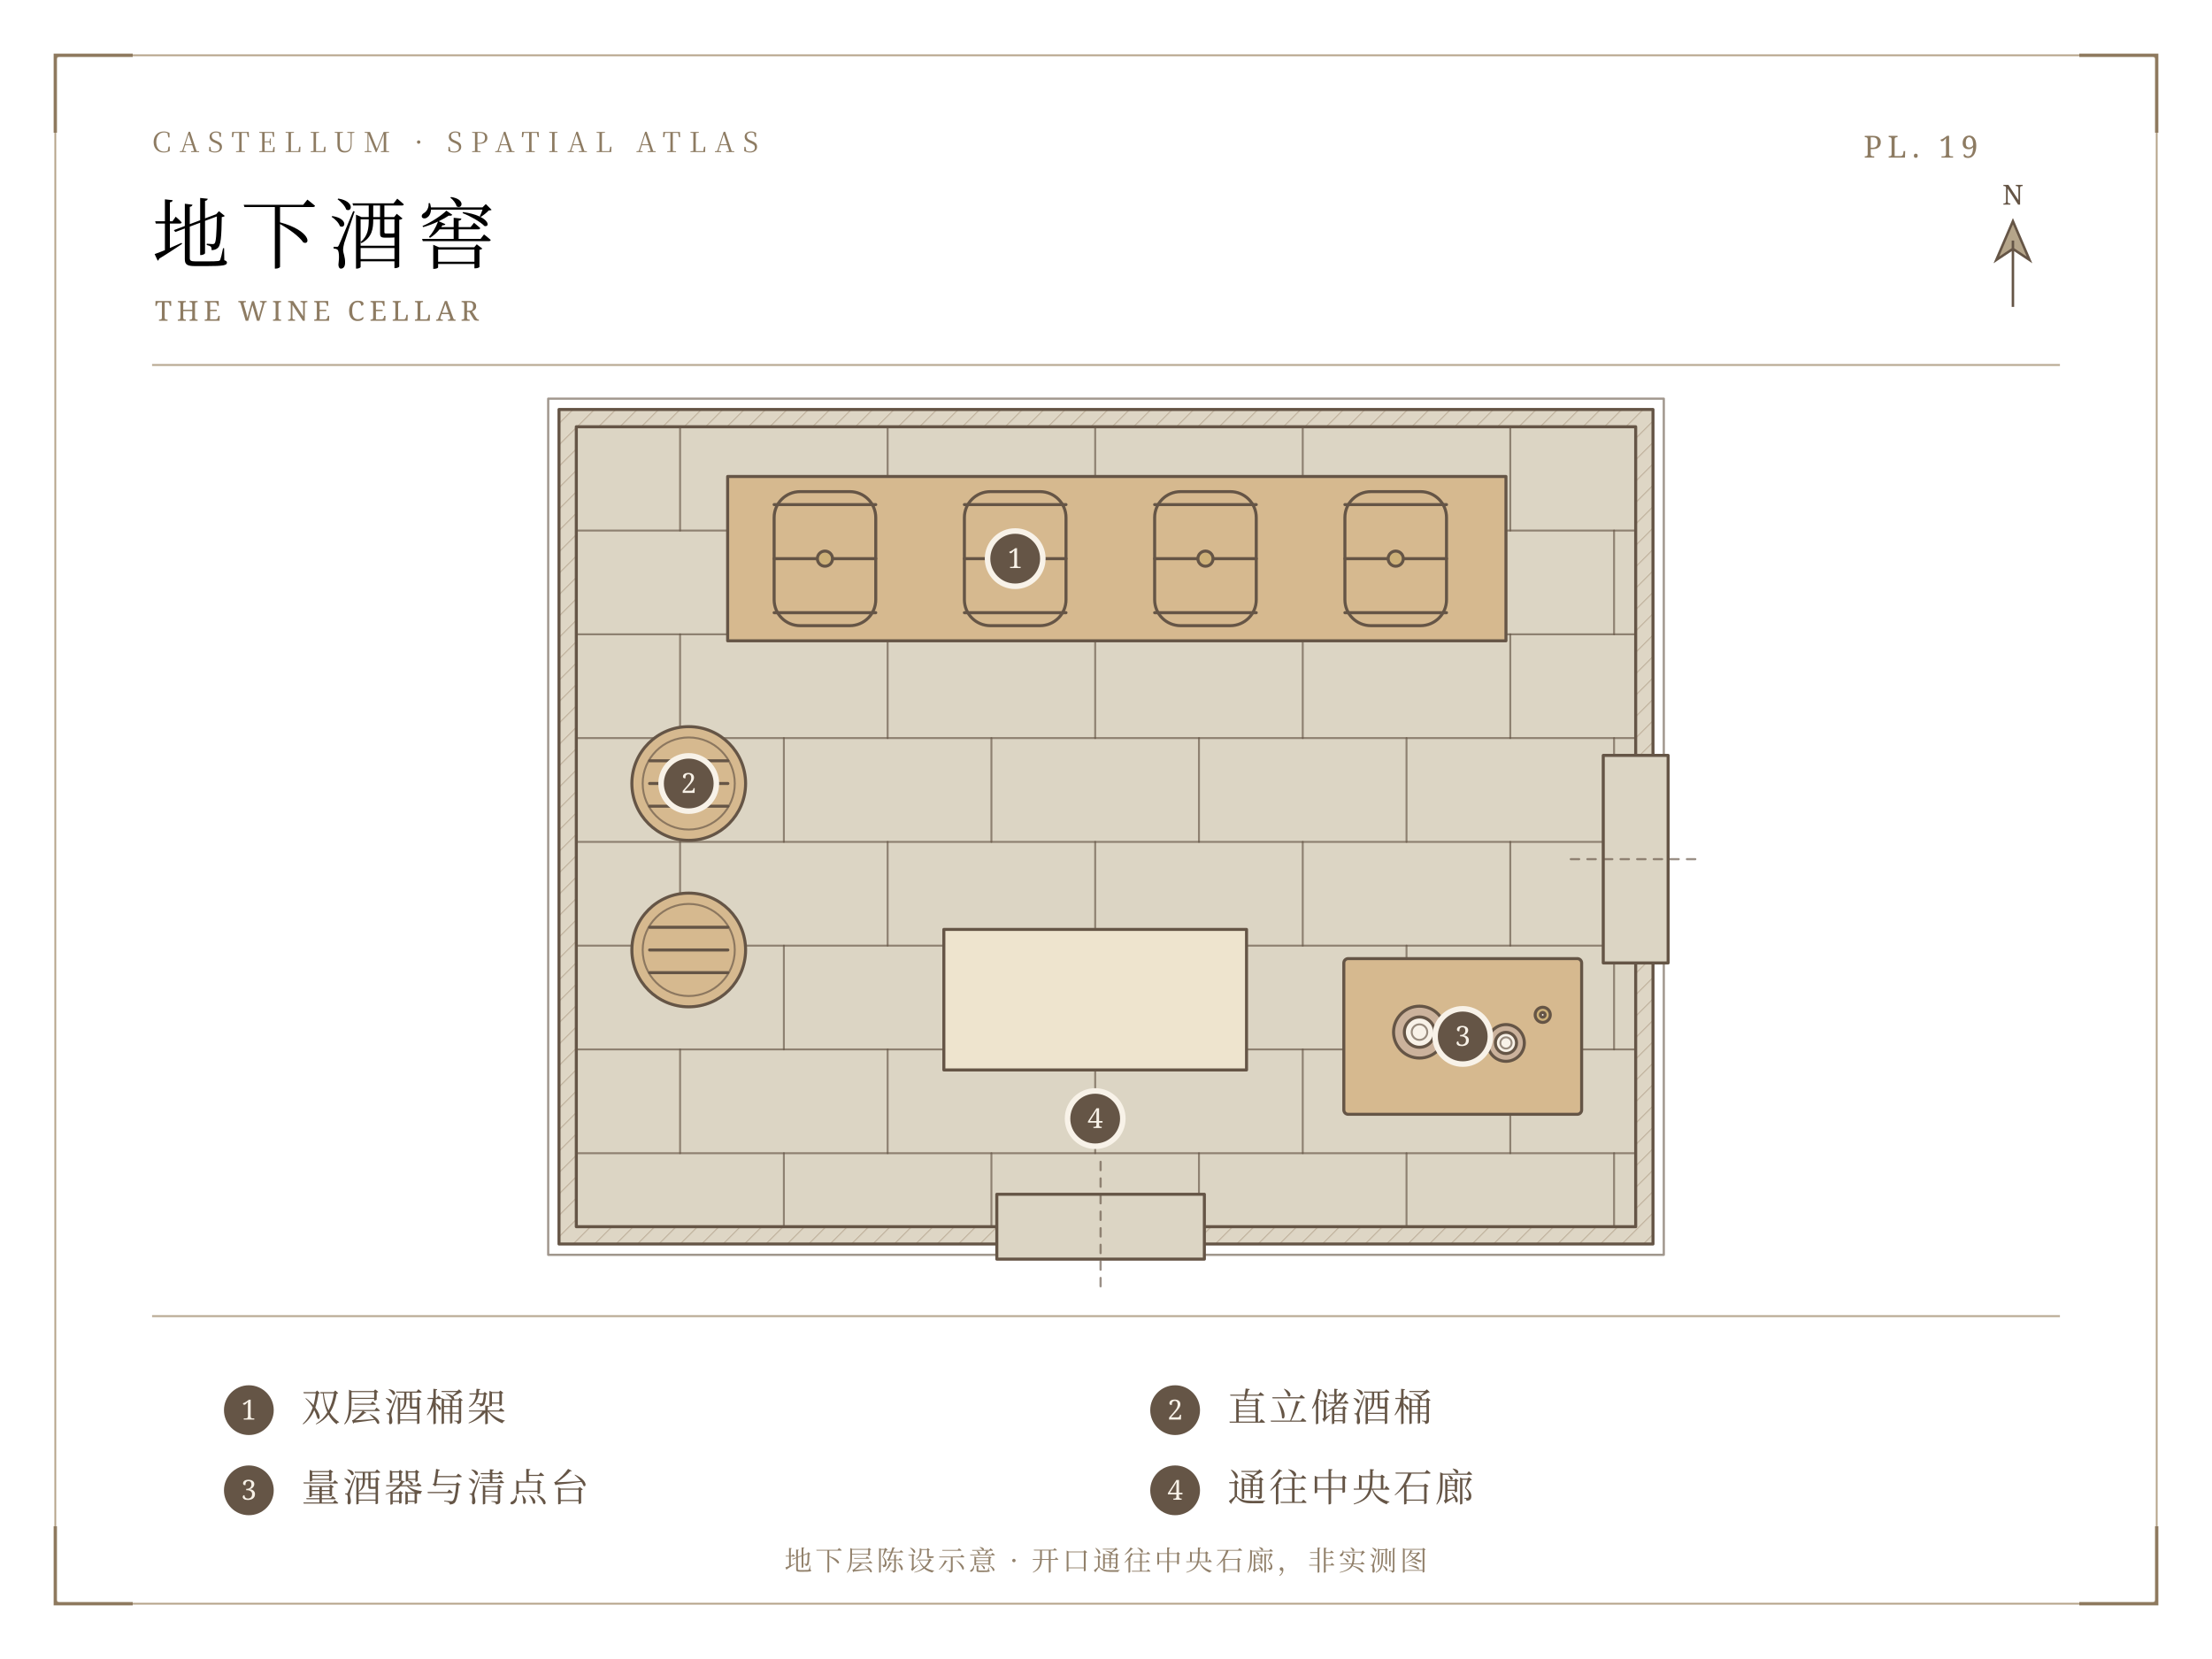
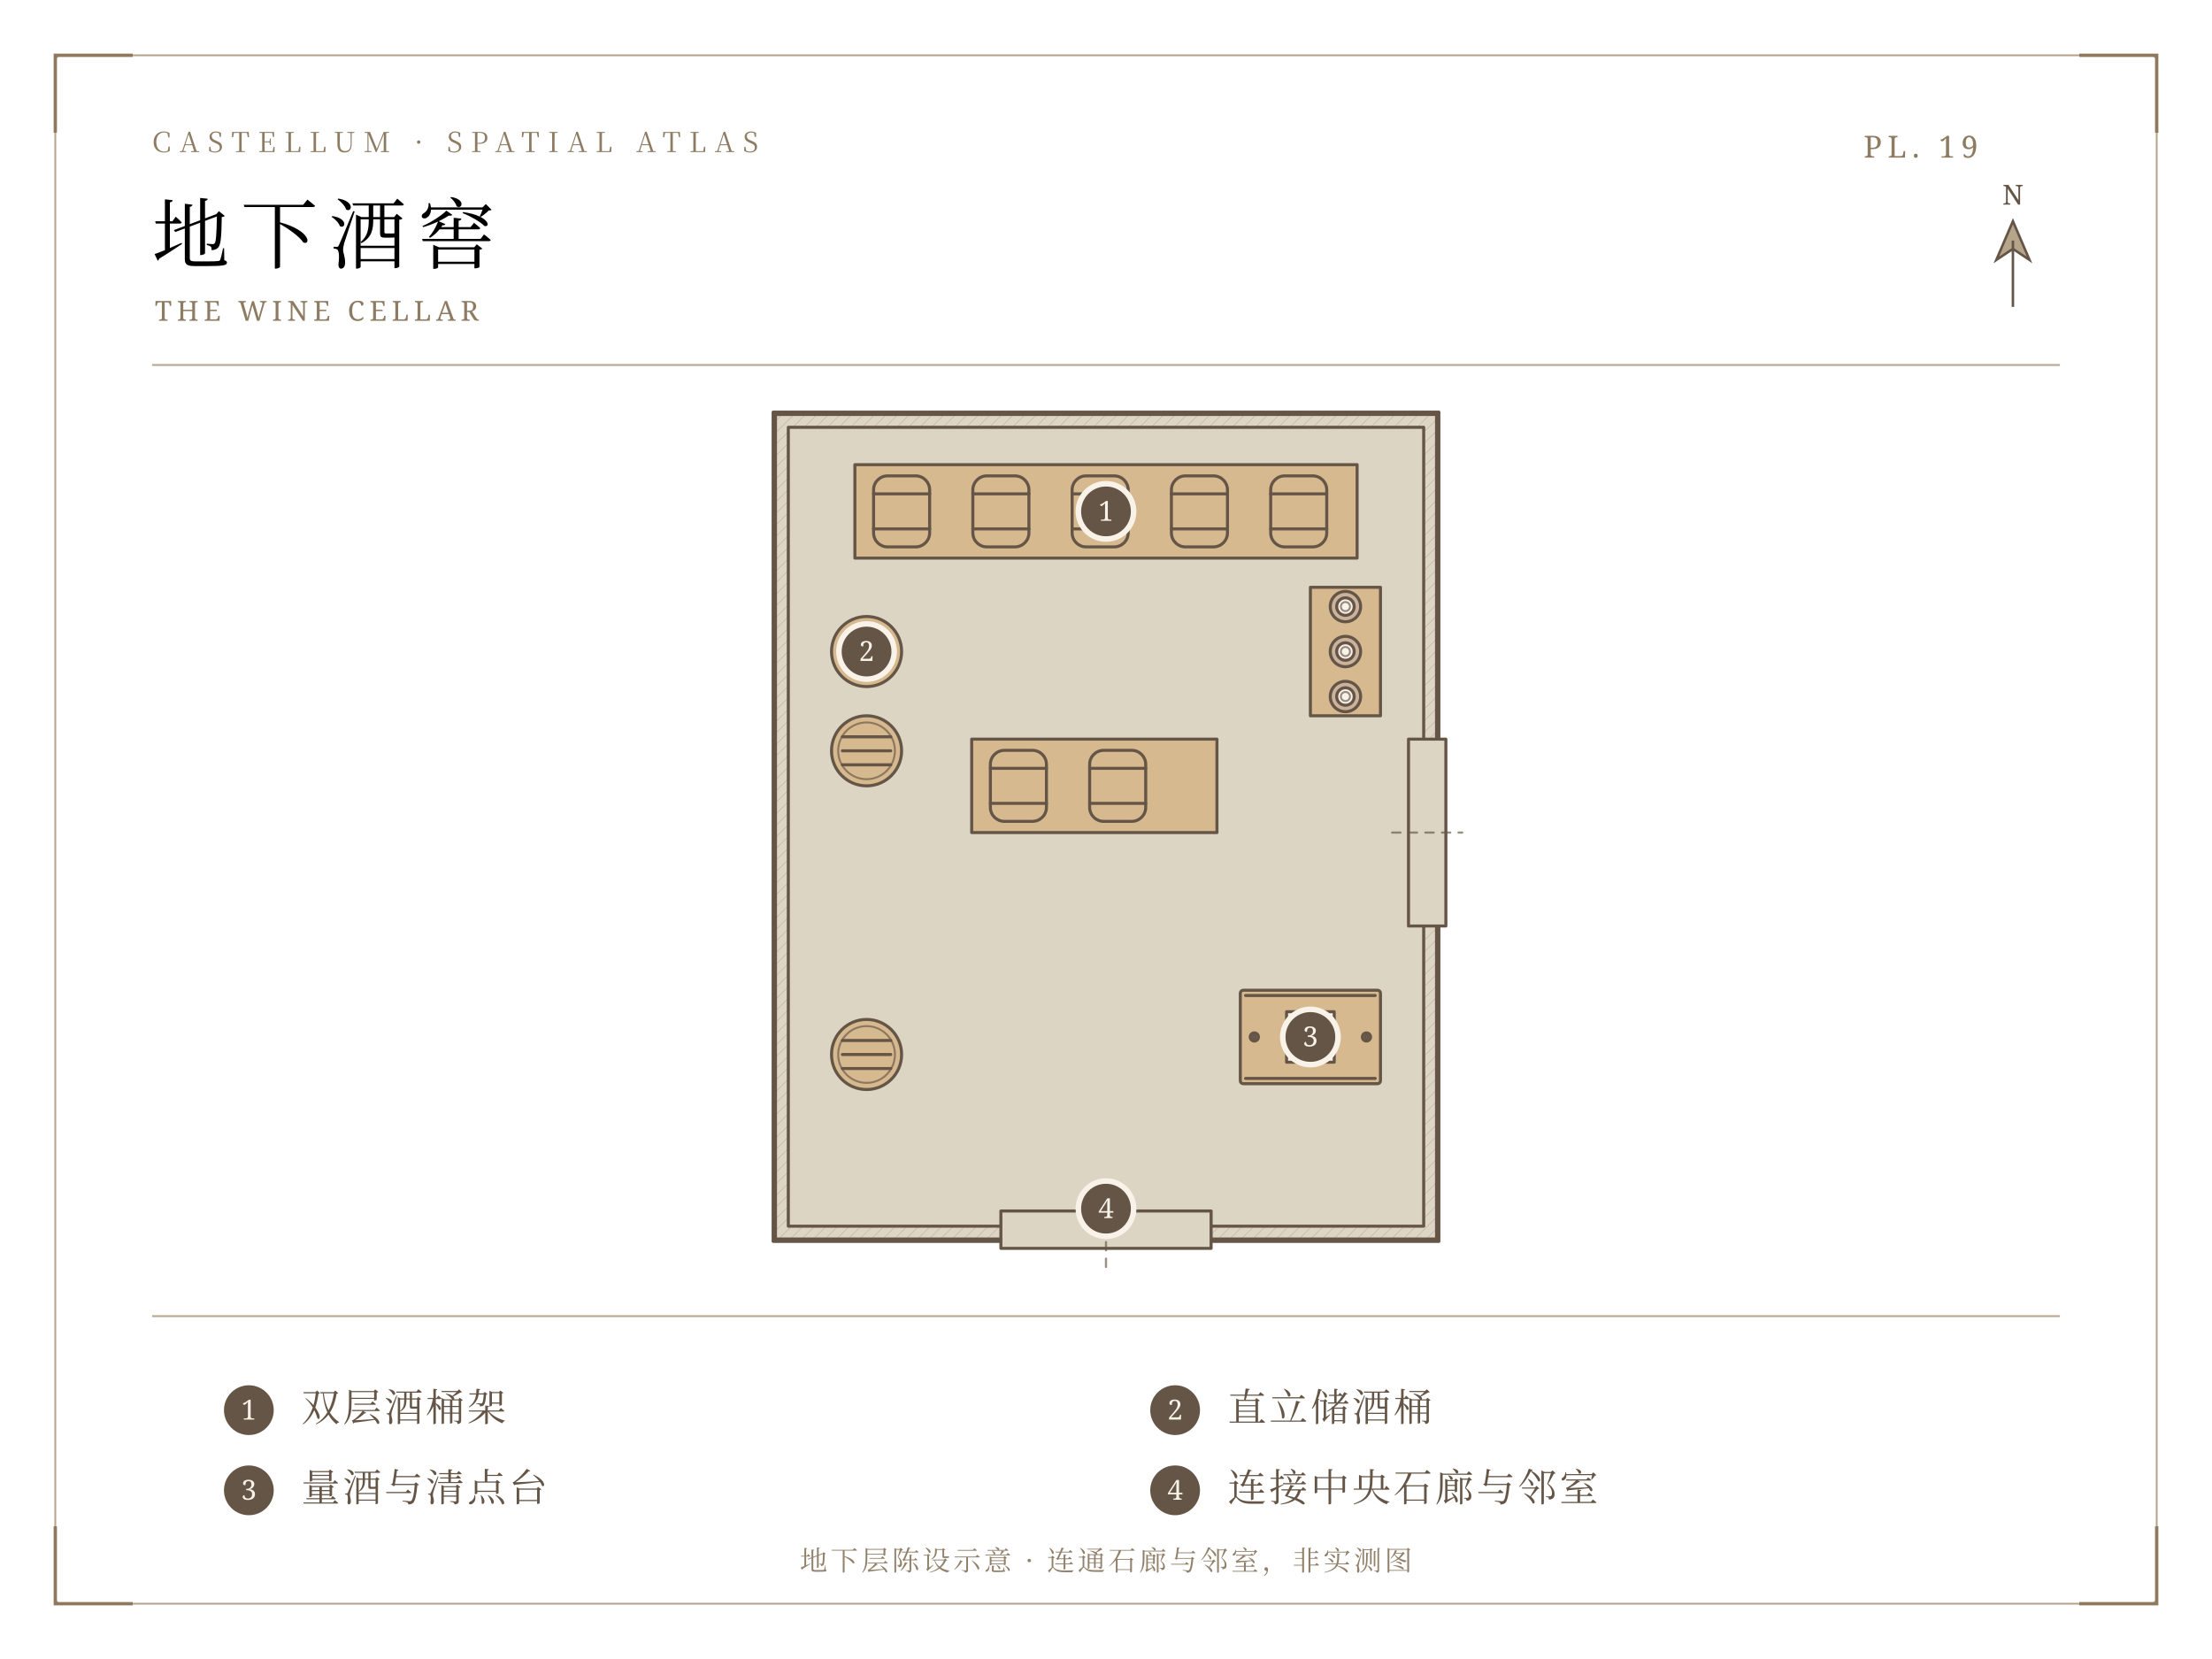
<svg xmlns="http://www.w3.org/2000/svg" width="800" height="600" viewBox="0 0 800 600" role="img" aria-labelledby="title desc">
  <defs>
    <pattern id="planks" width=".22" height=".7" patternUnits="userSpaceOnUse">
      <rect width=".22" height=".7" fill="#ede0c8" />
      <path d="M0 0V.7M0 .35H.22" fill="none" stroke="#ad9776" stroke-opacity=".23" stroke-width=".006" />
    </pattern>
    <pattern id="hatch" width=".07" height=".07" patternUnits="userSpaceOnUse" patternTransform="rotate(45)">
      <rect width=".07" height=".07" fill="#ded6c5" />
      <path d="M0 0V.07" stroke="#9e8a70" stroke-opacity=".45" stroke-width=".01" />
    </pattern>
    <pattern id="waterlines" width=".4" height=".28" patternUnits="userSpaceOnUse">
      <rect width=".4" height=".28" fill="#c8dadd" />
      <path d="M0 .2Q.1 .15 .2 .2T.4 .2" fill="none" stroke="#7f9ba2" stroke-width=".009" opacity=".5" />
    </pattern>
  </defs>
  <style>
svg{background:#f8f2e8;color:#655546;font-family:"Songti SC","Noto Serif CJK SC",STSong,serif} .drawing *{stroke:#655546;stroke-width:1.1;vector-effect:non-scaling-stroke;stroke-linecap:round;stroke-linejoin:round} .floor{fill:url(#planks)}.masonry{fill:url(#hatch)}.wood{fill:#d6b98f}.timber{fill:#b79972}.stone{fill:#dcd5c4}.paper{fill:#f8f2e8}.linen{fill:#eee4ce}.rug{fill:#c49680}.blue{fill:#b9cdd0}.sage{fill:#bec5aa}.earth{fill:#e9dfca}.soil{fill:#c8b892}.pot{fill:#cbb29c}.brass{fill:#cdb179}.coal{fill:#8d8578}.hay{fill:#ddd1a4}.water{fill:url(#waterlines)}.line,.fine,.outline,.swing,.ripple{fill:none}.fine{stroke-width:.7;opacity:.66}.outline{stroke-width:.8;opacity:.62}.swing{stroke-width:.8;stroke-dasharray:3 3;opacity:.65}.ripple{stroke:#78949a;stroke-width:1.4}.ember{stroke:#d5af86;fill:none}.boundary{stroke-width:5;fill:none;stroke:#9e8b71}.yardpath{fill:none;stroke:#f3ebd9;stroke-width:24;stroke-linecap:butt}.chain{stroke-width:1.5;stroke-dasharray:2 2}.badge{text-anchor:middle;fill:#f8f2e8;font:10px Georgia,serif}.legend{fill:#655546;font-size:14px;letter-spacing:1px}
</style>
  <rect x="20" y="20" width="760" height="560" rx="2" fill="none" stroke="#b6a48a" stroke-width=".65" />
  <path d="M20 48V20h28M752 20h28v28M20 552v28h28M752 580h28v-28" fill="none" stroke="#8e795e" stroke-width="1.2" />
  <text x="55" y="55" font-size="10" letter-spacing="3" fill="#8d7b62">CASTELLUM · SPATIAL ATLAS</text>
  <text x="55" y="95" font-size="28" letter-spacing="4">地下酒窖</text>
  <text x="56" y="116" font-family="Georgia,serif" font-size="10" letter-spacing="1.8" fill="#8d7b62">THE WINE CELLAR</text>
  <text x="674" y="57" font-family="Georgia,serif" font-size="11" letter-spacing="2" fill="#8d7b62">PL. 19</text>
  <g transform="translate(728 97)" stroke="#655546" stroke-width=".9">
    <path d="M0 -10V14M-6 -3L0 -17L6 -3L0 -7Z" fill="#b5a58a" />
    <text x="0" y="-23" text-anchor="middle" stroke="none" fill="#655546" font-family="Georgia,serif" font-size="10">N</text>
  </g>
  <path d="M55 132H745M55 476H745" stroke="#b9aa93" stroke-width=".7" />
-   <g class="drawing" transform="translate(400 299) scale(78.19149) translate(3.15 2.45)">
-     <rect x="-5.68" y="-4.38" width="5.06" height="3.86" rx="0" class="masonry" />
-     <rect x="-5.6" y="-4.3" width="4.9" height="3.7" rx="0" class="stone" />
-     <rect x="-5.73" y="-4.43" width="5.16" height="3.96" rx="0" class="outline" />
-     <path d="M-5.6 -3.82L-0.7 -3.82" class="fine" />
-     <path d="M-5.6 -3.34L-0.7 -3.34" class="fine" />
-     <path d="M-5.6 -2.86L-0.7 -2.86" class="fine" />
-     <path d="M-5.6 -2.38L-0.7 -2.38" class="fine" />
-     <path d="M-5.6 -1.9L-0.7 -1.9" class="fine" />
-     <path d="M-5.6 -1.42L-0.7 -1.42" class="fine" />
-     <path d="M-5.6 -0.94L-0.7 -0.94" class="fine" />
-     <path d="M-5.12 -4.3L-5.12 -3.82" class="fine" />
-     <path d="M-4.16 -4.3L-4.16 -3.82" class="fine" />
-     <path d="M-3.2 -4.3L-3.2 -3.82" class="fine" />
-     <path d="M-2.24 -4.3L-2.24 -3.82" class="fine" />
-     <path d="M-1.28 -4.3L-1.28 -3.82" class="fine" />
-     <path d="M-4.64 -3.82L-4.64 -3.34" class="fine" />
-     <path d="M-3.68 -3.82L-3.68 -3.34" class="fine" />
-     <path d="M-2.72 -3.82L-2.72 -3.34" class="fine" />
-     <path d="M-1.76 -3.82L-1.76 -3.34" class="fine" />
-     <path d="M-0.8 -3.82L-0.8 -3.34" class="fine" />
-     <path d="M-5.12 -3.34L-5.12 -2.86" class="fine" />
-     <path d="M-4.16 -3.34L-4.16 -2.86" class="fine" />
-     <path d="M-3.2 -3.34L-3.2 -2.86" class="fine" />
-     <path d="M-2.24 -3.34L-2.24 -2.86" class="fine" />
-     <path d="M-1.28 -3.34L-1.28 -2.86" class="fine" />
-     <path d="M-4.64 -2.86L-4.64 -2.38" class="fine" />
-     <path d="M-3.68 -2.86L-3.68 -2.38" class="fine" />
-     <path d="M-2.72 -2.86L-2.72 -2.38" class="fine" />
-     <path d="M-1.76 -2.86L-1.76 -2.38" class="fine" />
-     <path d="M-0.8 -2.86L-0.8 -2.38" class="fine" />
-     <path d="M-5.12 -2.38L-5.12 -1.9" class="fine" />
-     <path d="M-4.16 -2.38L-4.16 -1.9" class="fine" />
-     <path d="M-3.2 -2.38L-3.2 -1.9" class="fine" />
-     <path d="M-2.24 -2.38L-2.24 -1.9" class="fine" />
-     <path d="M-1.28 -2.38L-1.28 -1.9" class="fine" />
-     <path d="M-4.64 -1.9L-4.64 -1.42" class="fine" />
-     <path d="M-3.68 -1.9L-3.68 -1.42" class="fine" />
-     <path d="M-2.72 -1.9L-2.72 -1.42" class="fine" />
-     <path d="M-1.76 -1.9L-1.76 -1.42" class="fine" />
-     <path d="M-0.8 -1.9L-0.8 -1.42" class="fine" />
-     <path d="M-5.12 -1.42L-5.12 -0.94" class="fine" />
-     <path d="M-4.16 -1.42L-4.16 -0.94" class="fine" />
-     <path d="M-3.2 -1.42L-3.2 -0.94" class="fine" />
-     <path d="M-2.24 -1.42L-2.24 -0.94" class="fine" />
-     <path d="M-1.28 -1.42L-1.28 -0.94" class="fine" />
-     <path d="M-4.64 -0.94L-4.64 -0.6" class="fine" />
-     <path d="M-3.68 -0.94L-3.68 -0.6" class="fine" />
-     <path d="M-2.72 -0.94L-2.72 -0.6" class="fine" />
-     <path d="M-1.76 -0.94L-1.76 -0.6" class="fine" />
-     <path d="M-0.8 -0.94L-0.8 -0.6" class="fine" />
-     <rect x="-0.85" y="-2.78" width="0.3" height="0.96" rx="0" class="stone" />
-     <path d="M-1 -2.3L-0.4 -2.3" class="swing" />
-     <rect x="-3.655" y="-0.75" width="0.96" height="0.3" rx="0" class="stone" />
-     <path d="M-3.175 -0.9L-3.175 -0.3" class="swing" />
-     <rect x="-4.9" y="-4.07" width="3.6" height="0.76" rx="0" class="wood" />
-     <rect x="-4.685" y="-4" width="0.47" height="0.62" rx="0.12" class="wood" />
-     <path d="M-4.685 -3.94L-4.215 -3.94" class="line" />
-     <path d="M-4.685 -3.69L-4.215 -3.69" class="line" />
-     <path d="M-4.685 -3.44L-4.215 -3.44" class="line" />
-     <circle cx="-4.45" cy="-3.69" r="0.035" class="brass" />
-     <rect x="-3.805" y="-4" width="0.47" height="0.62" rx="0.12" class="wood" />
-     <path d="M-3.805 -3.94L-3.335 -3.94" class="line" />
-     <path d="M-3.805 -3.69L-3.335 -3.69" class="line" />
-     <path d="M-3.805 -3.44L-3.335 -3.44" class="line" />
-     <circle cx="-3.57" cy="-3.69" r="0.035" class="brass" />
-     <rect x="-2.925" y="-4" width="0.47" height="0.62" rx="0.12" class="wood" />
-     <path d="M-2.925 -3.94L-2.455 -3.94" class="line" />
-     <path d="M-2.925 -3.69L-2.455 -3.69" class="line" />
-     <path d="M-2.925 -3.44L-2.455 -3.44" class="line" />
-     <circle cx="-2.69" cy="-3.69" r="0.035" class="brass" />
-     <rect x="-2.045" y="-4" width="0.47" height="0.62" rx="0.12" class="wood" />
-     <path d="M-2.045 -3.94L-1.575 -3.94" class="line" />
-     <path d="M-2.045 -3.69L-1.575 -3.69" class="line" />
-     <path d="M-2.045 -3.44L-1.575 -3.44" class="line" />
-     <circle cx="-1.81" cy="-3.69" r="0.035" class="brass" />
-     <circle cx="-5.08" cy="-2.65" r="0.263" class="wood" />
-     <circle cx="-5.08" cy="-2.65" r="0.213" class="fine" />
-     <path d="M-5.261 -2.755L-4.899 -2.755" class="line" />
-     <path d="M-5.261 -2.65L-4.899 -2.65" class="line" />
-     <path d="M-5.261 -2.545L-4.899 -2.545" class="line" />
-     <circle cx="-5.08" cy="-1.88" r="0.263" class="wood" />
-     <circle cx="-5.08" cy="-1.88" r="0.213" class="fine" />
-     <path d="M-5.261 -1.985L-4.899 -1.985" class="line" />
-     <path d="M-5.261 -1.88L-4.899 -1.88" class="line" />
-     <path d="M-5.261 -1.775L-4.899 -1.775" class="line" />
-     <rect x="-2.05" y="-1.84" width="1.1" height="0.72" rx="0.02" class="wood" />
-     <circle cx="-1.7" cy="-1.5" r="0.12" class="pot" />
-     <circle cx="-1.7" cy="-1.5" r="0.07" class="paper" />
-     <circle cx="-1.7" cy="-1.5" r="0.036" class="fine" />
-     <circle cx="-1.3" cy="-1.45" r="0.085" class="pot" />
-     <circle cx="-1.3" cy="-1.45" r="0.049" class="paper" />
-     <circle cx="-1.3" cy="-1.45" r="0.026" class="fine" />
-     <circle cx="-1.13" cy="-1.58" r="0.035" class="brass" />
-     <circle cx="-1.13" cy="-1.58" r="0.011" class="paper" />
-     <rect x="-3.9" y="-1.975" width="1.4" height="0.65" rx="0" class="linen" />
+   <g class="drawing" transform="translate(400 299) scale(42.24138) translate(8.25 4.55)">
+     <rect x="-11.1" y="-8.1" width="5.7" height="7.1" rx="0" class="masonry" />
+     <rect x="-11" y="-8" width="5.5" height="6.9" rx="0" class="stone" />
+     <rect x="-11.08" y="-8.08" width="5.66" height="7.06" rx="0" class="masonry" />
+     <rect x="-10.97" y="-7.97" width="5.44" height="6.84" rx="0" class="stone" />
+     <rect x="-9.15" y="-1.26" width="1.8" height="0.32" rx="0" class="stone" />
+     <path d="M-8.25 -1.42L-8.25 -0.78" class="swing" />
+     <rect x="-5.66" y="-5.3" width="0.32" height="1.6" rx="0" class="stone" />
+     <path d="M-5.8 -4.5L-5.2 -4.5" class="swing" />
+     <rect x="-10.4" y="-7.65" width="4.3" height="0.8" rx="0" class="wood" />
+     <rect x="-10.24" y="-7.554" width="0.48" height="0.608" rx="0.12" class="wood" />
+     <path d="M-10.24 -7.4L-9.76 -7.4" class="line" />
+     <path d="M-10.24 -7.1L-9.76 -7.1" class="line" />
+     <rect x="-9.39" y="-7.554" width="0.48" height="0.608" rx="0.12" class="wood" />
+     <path d="M-9.39 -7.4L-8.91 -7.4" class="line" />
+     <path d="M-9.39 -7.1L-8.91 -7.1" class="line" />
+     <rect x="-8.54" y="-7.554" width="0.48" height="0.608" rx="0.12" class="wood" />
+     <path d="M-8.54 -7.4L-8.06 -7.4" class="line" />
+     <path d="M-8.54 -7.1L-8.06 -7.1" class="line" />
+     <rect x="-7.69" y="-7.554" width="0.48" height="0.608" rx="0.12" class="wood" />
+     <path d="M-7.69 -7.4L-7.21 -7.4" class="line" />
+     <path d="M-7.69 -7.1L-7.21 -7.1" class="line" />
+     <rect x="-6.84" y="-7.554" width="0.48" height="0.608" rx="0.12" class="wood" />
+     <path d="M-6.84 -7.4L-6.36 -7.4" class="line" />
+     <path d="M-6.84 -7.1L-6.36 -7.1" class="line" />
+     <rect x="-9.4" y="-5.3" width="2.1" height="0.8" rx="0" class="wood" />
+     <rect x="-9.24" y="-5.204" width="0.48" height="0.608" rx="0.12" class="wood" />
+     <path d="M-9.24 -5.05L-8.76 -5.05" class="line" />
+     <path d="M-9.24 -4.75L-8.76 -4.75" class="line" />
+     <rect x="-8.39" y="-5.204" width="0.48" height="0.608" rx="0.12" class="wood" />
+     <path d="M-8.39 -5.05L-7.91 -5.05" class="line" />
+     <path d="M-8.39 -4.75L-7.91 -4.75" class="line" />
+     <circle cx="-10.3" cy="-6.05" r="0.3" class="wood" />
+     <circle cx="-10.3" cy="-6.05" r="0.243" class="fine" />
+     <path d="M-10.507 -6.17L-10.093 -6.17" class="line" />
+     <path d="M-10.507 -6.05L-10.093 -6.05" class="line" />
+     <path d="M-10.507 -5.93L-10.093 -5.93" class="line" />
+     <circle cx="-10.3" cy="-5.2" r="0.3" class="wood" />
+     <circle cx="-10.3" cy="-5.2" r="0.243" class="fine" />
+     <path d="M-10.507 -5.32L-10.093 -5.32" class="line" />
+     <path d="M-10.507 -5.2L-10.093 -5.2" class="line" />
+     <path d="M-10.507 -5.08L-10.093 -5.08" class="line" />
+     <circle cx="-10.3" cy="-2.6" r="0.3" class="wood" />
+     <circle cx="-10.3" cy="-2.6" r="0.243" class="fine" />
+     <path d="M-10.507 -2.72L-10.093 -2.72" class="line" />
+     <path d="M-10.507 -2.6L-10.093 -2.6" class="line" />
+     <path d="M-10.507 -2.48L-10.093 -2.48" class="line" />
+     <rect x="-7.1" y="-3.15" width="1.2" height="0.8" rx="0.025" class="wood" />
+     <path d="M-7.055 -3.105L-5.945 -3.105" class="line" />
+     <path d="M-7.055 -2.395L-5.945 -2.395" class="line" />
+     <rect x="-6.704" y="-2.966" width="0.408" height="0.432" rx="0" class="paper" />
+     <path d="M-6.668 -2.75q0.096 -0.16 0.144 0t0.144 0" class="fine" />
+     <circle cx="-6.98" cy="-2.75" r="0.035" class="brass" />
+     <circle cx="-6.98" cy="-2.75" r="0.011" class="paper" />
+     <circle cx="-6.02" cy="-2.75" r="0.035" class="brass" />
+     <circle cx="-6.02" cy="-2.75" r="0.011" class="paper" />
+     <rect x="-6.5" y="-6.6" width="0.6" height="1.1" rx="0" class="wood" />
+     <circle cx="-6.2" cy="-6.435" r="0.13" class="pot" />
+     <circle cx="-6.2" cy="-6.435" r="0.075" class="paper" />
+     <circle cx="-6.2" cy="-6.435" r="0.039" class="fine" />
+     <circle cx="-6.2" cy="-6.05" r="0.13" class="pot" />
+     <circle cx="-6.2" cy="-6.05" r="0.075" class="paper" />
+     <circle cx="-6.2" cy="-6.05" r="0.039" class="fine" />
+     <circle cx="-6.2" cy="-5.665" r="0.13" class="pot" />
+     <circle cx="-6.2" cy="-5.665" r="0.075" class="paper" />
+     <circle cx="-6.2" cy="-5.665" r="0.039" class="fine" />
  </g>
-   <g transform="translate(367.1596 202.0426)">
+   <g transform="translate(400 184.9483)">
    <circle r="10" fill="#655546" stroke="#f8f2e8" stroke-width="2" />
    <text class="badge" y="3.4">1</text>
  </g>
-   <g transform="translate(249.0904 283.3617)">
+   <g transform="translate(313.4052 235.6379)">
    <circle r="10" fill="#655546" stroke="#f8f2e8" stroke-width="2" />
    <text class="badge" y="3.4">2</text>
  </g>
-   <g transform="translate(529.016 374.8457)">
+   <g transform="translate(473.9224 375.0345)">
    <circle r="10" fill="#655546" stroke="#f8f2e8" stroke-width="2" />
    <text class="badge" y="3.4">3</text>
  </g>
-   <g transform="translate(396.0904 404.5585)">
+   <g transform="translate(400 437.1293)">
    <circle r="10" fill="#655546" stroke="#f8f2e8" stroke-width="2" />
    <text class="badge" y="3.4">4</text>
  </g>
  <g transform="translate(90 510)">
    <circle r="9" fill="#655546" />
    <text class="badge" y="3.4">1</text>
    <text class="legend" x="19" y="4">双层酒桶架</text>
  </g>
  <g transform="translate(425 510)">
    <circle r="9" fill="#655546" />
    <text class="badge" y="3.4">2</text>
    <text class="legend" x="19" y="4">直立储酒桶</text>
  </g>
  <g transform="translate(90 539)">
    <circle r="9" fill="#655546" />
    <text class="badge" y="3.4">3</text>
-     <text class="legend" x="19" y="4">量酒器与清点台</text>
+     <text class="legend" x="19" y="4">量酒与清点台</text>
  </g>
  <g transform="translate(425 539)">
    <circle r="9" fill="#655546" />
    <text class="badge" y="3.4">4</text>
-     <text class="legend" x="19" y="4">通往中央石廊</text>
+     <text class="legend" x="19" y="4">连接中央石廊与邻室</text>
  </g>
-   <text x="400" y="568" text-anchor="middle" font-size="10" letter-spacing="1.1" fill="#91806a">地下层陈设示意 · 开口通往中央石廊，非实测图</text>
+   <text x="400" y="568" text-anchor="middle" font-size="10" letter-spacing="1.1" fill="#91806a">地下层陈设示意 · 连通石廊与邻室，非实测图</text>
</svg>
